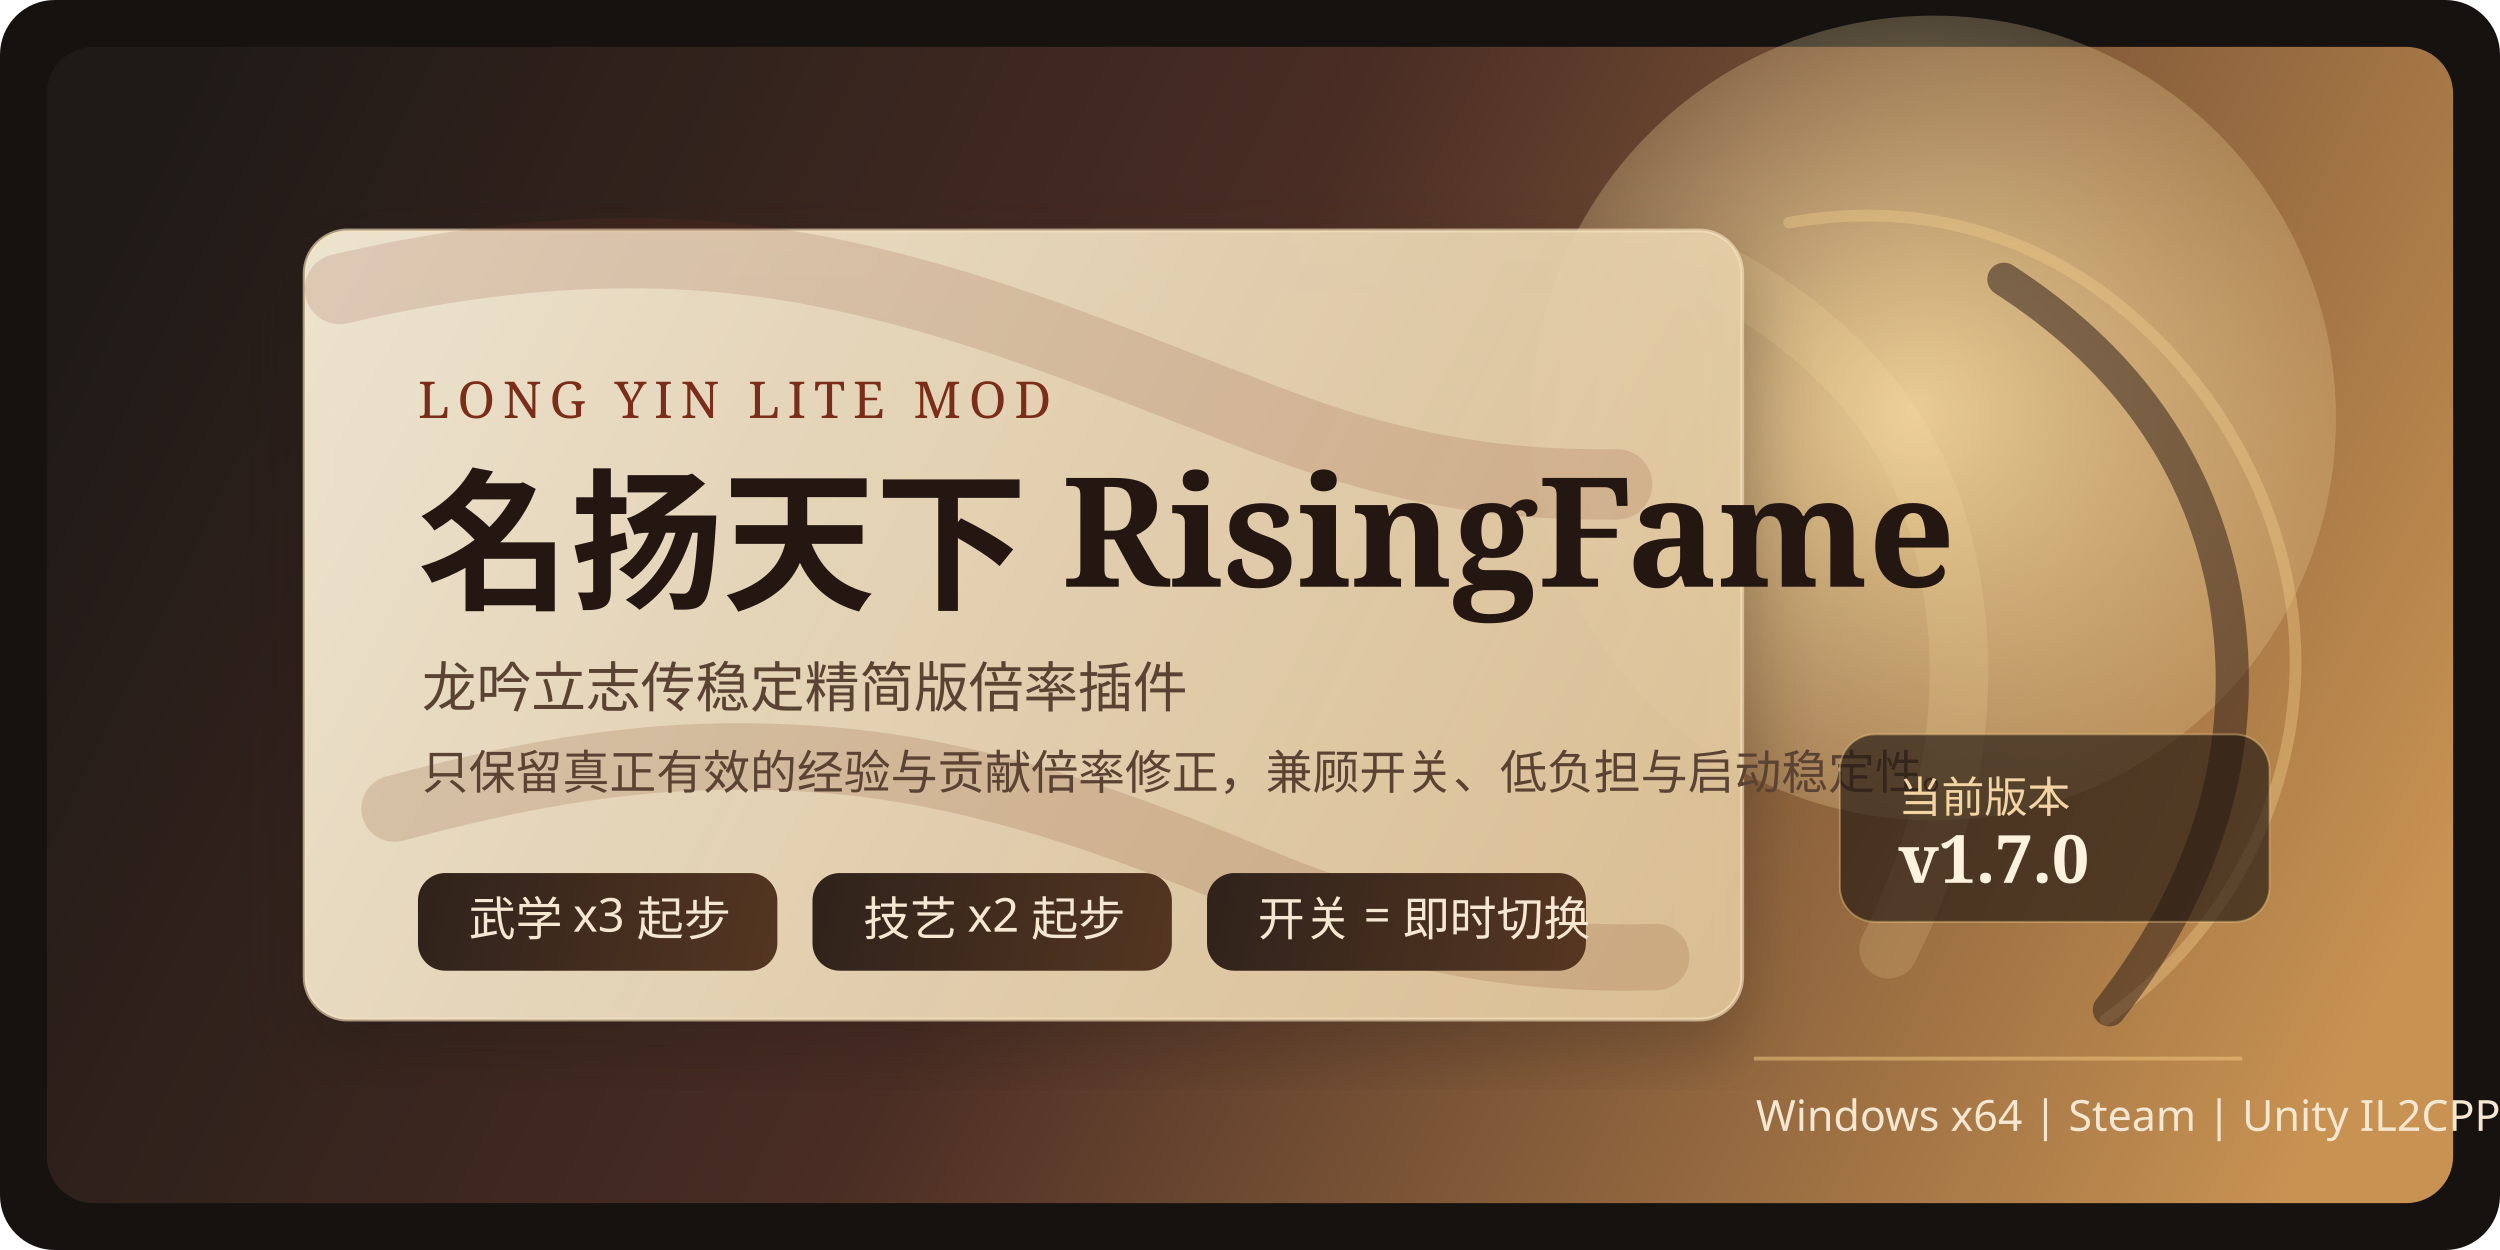
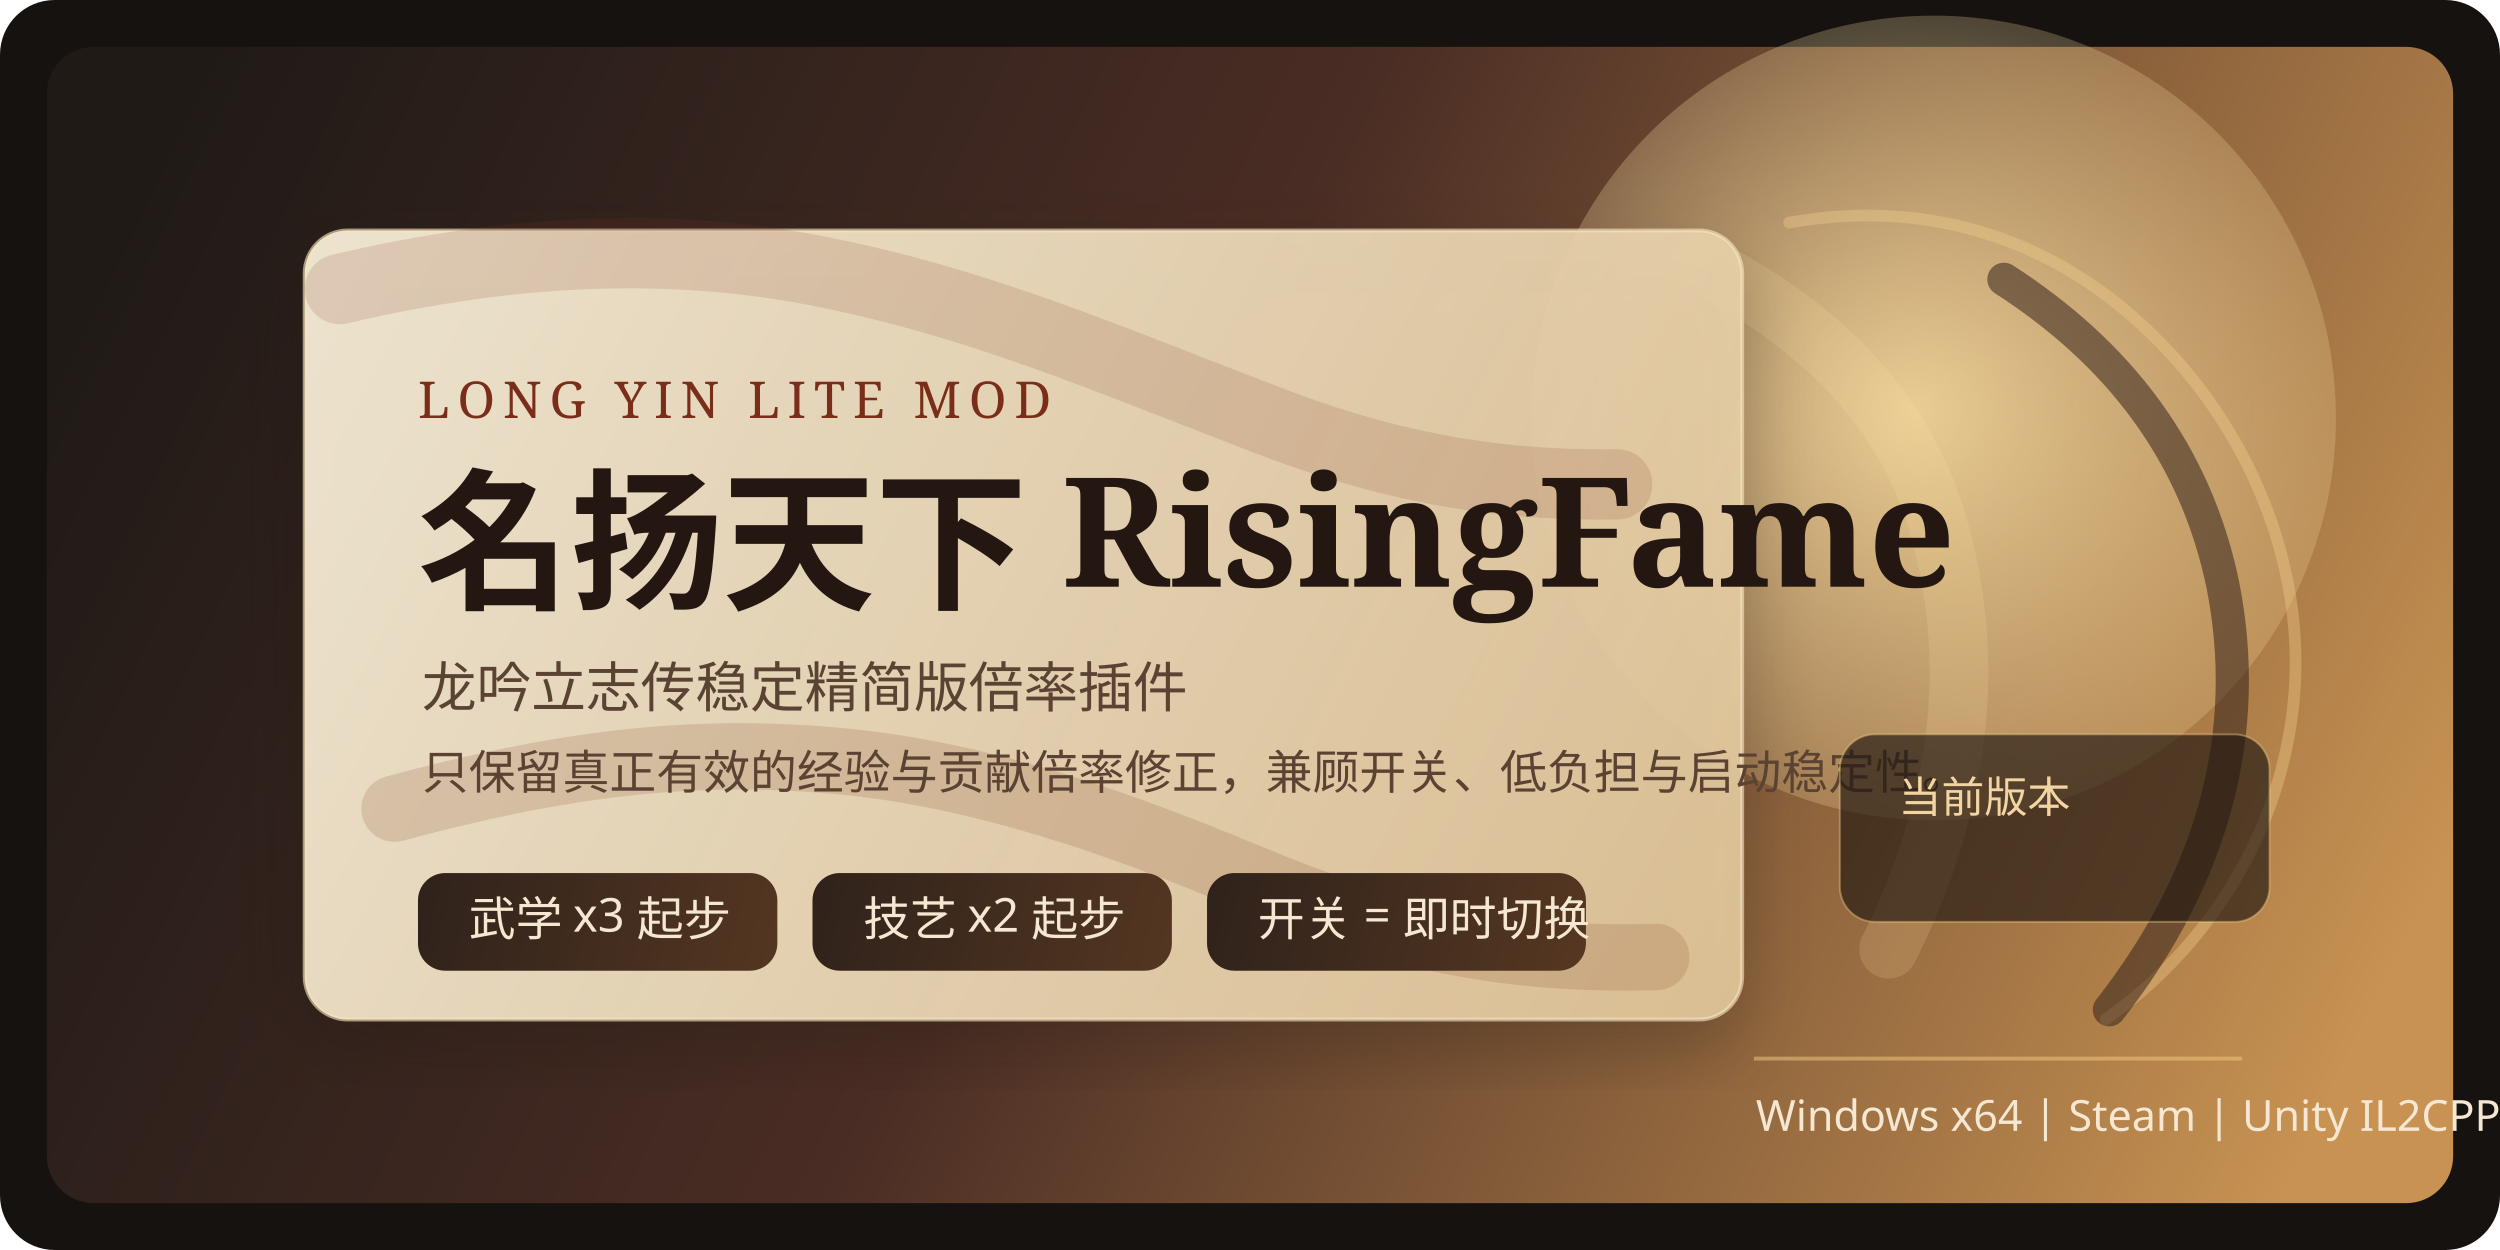
<svg xmlns="http://www.w3.org/2000/svg" width="1280" height="640" viewBox="0 0 1280 640" fill="none">
  <defs>
    <linearGradient id="bg" x1="90" y1="60" x2="1180" y2="590" gradientUnits="userSpaceOnUse">
      <stop stop-color="#201A17" />
      <stop offset="0.45" stop-color="#4A2D24" />
      <stop offset="1" stop-color="#C79252" />
    </linearGradient>
    <linearGradient id="panel" x1="168" y1="126" x2="908" y2="514" gradientUnits="userSpaceOnUse">
      <stop stop-color="#F5EBD5" stop-opacity="0.96" />
      <stop offset="1" stop-color="#E2C79A" stop-opacity="0.92" />
    </linearGradient>
    <linearGradient id="chip" x1="0" y1="0" x2="220" y2="52" gradientUnits="userSpaceOnUse">
      <stop stop-color="#2F221B" />
      <stop offset="1" stop-color="#5B3A22" />
    </linearGradient>
    <radialGradient id="glow" cx="0" cy="0" r="1" gradientUnits="userSpaceOnUse" gradientTransform="translate(980 210) rotate(140) scale(290 290)">
      <stop stop-color="#FFE5A8" stop-opacity="0.82" />
      <stop offset="1" stop-color="#FFE5A8" stop-opacity="0" />
    </radialGradient>
    <filter id="shadow" x="120" y="82" width="808" height="476" filterUnits="userSpaceOnUse" color-interpolation-filters="sRGB">
      <feFlood flood-opacity="0" result="BackgroundImageFix" />
      <feColorMatrix in="SourceAlpha" type="matrix" values="0 0 0 0 0 0 0 0 0 0 0 0 0 0 0 0 0 0 127 0" result="hardAlpha" />
      <feOffset dy="16" />
      <feGaussianBlur stdDeviation="18" />
      <feColorMatrix type="matrix" values="0 0 0 0 0.125 0 0 0 0 0.09 0 0 0 0 0.063 0 0 0 0.28 0" />
      <feBlend mode="normal" in2="BackgroundImageFix" result="effect1_dropShadow_1_2" />
      <feBlend mode="normal" in="SourceGraphic" in2="effect1_dropShadow_1_2" result="shape" />
    </filter>
  </defs>
  <rect width="1280" height="640" rx="28" fill="#161210" />
  <rect x="24" y="24" width="1232" height="592" rx="24" fill="url(#bg)" />
  <circle cx="990" cy="214" r="206" fill="url(#glow)" />
  <path d="M916 114C983 102 1045 120 1094 164C1148 212 1179 283 1175 351C1171 418 1136 481 1078 522" stroke="#F6D28E" stroke-opacity="0.36" stroke-width="6" stroke-linecap="round" />
  <path d="M870 135C938 169 979 216 994 275C1012 343 1003 414 967 486" stroke="#FFE1A7" stroke-opacity="0.16" stroke-width="30" stroke-linecap="round" />
  <path d="M1026 143C1085 181 1124 232 1138 299C1153 374 1134 448 1080 517" stroke="#2E1E18" stroke-opacity="0.52" stroke-width="17" stroke-linecap="round" />
  <g filter="url(#shadow)">
    <rect x="156" y="118" width="736" height="404" rx="22" fill="url(#panel)" />
    <rect x="156" y="118" width="736" height="404" rx="22" stroke="#F7E4BF" stroke-opacity="0.62" stroke-width="2" />
  </g>
  <path d="M174 148C263 127 345 124 420 139C501 155 565 183 646 214C705 237 760 249 828 248" stroke="#7F3A23" stroke-opacity="0.15" stroke-width="36" stroke-linecap="round" />
  <path d="M202 414C284 392 352 382 433 390C503 397 572 421 639 449C713 480 772 492 848 490" stroke="#8A4A29" stroke-opacity="0.18" stroke-width="34" stroke-linecap="round" />
  <text x="214" y="214" fill="#7A2E19" font-family="'Noto Serif SC','Source Han Serif SC','STSong','SimSun',serif" font-size="26" letter-spacing="4">LONG YIN LITE MOD</text>
  <text x="214" y="306" fill="#241712" font-family="'Noto Serif SC','Source Han Serif SC','STSong','SimSun',serif" font-size="78" font-weight="700">名扬天下 RisingFame</text>
  <text x="216" y="362" fill="#5B4333" font-family="'Segoe UI','Microsoft YaHei',sans-serif" font-size="28">龙吟立志传稳定精简版倍率插件</text>
  <text x="216" y="404" fill="#5B4333" font-family="'Segoe UI','Microsoft YaHei',sans-serif" font-size="24">只保留真正有效的经验与贡献倍率修正，兼顾开关、低负担与启动稳定性。</text>
  <g transform="translate(214 447)">
    <rect width="184" height="50" rx="14" fill="url(#chip)" />
    <text x="26" y="32" fill="#F5E7D1" font-family="'Segoe UI','Microsoft YaHei',sans-serif" font-size="24">武学 x3 起步</text>
  </g>
  <g transform="translate(416 447)">
    <rect width="184" height="50" rx="14" fill="url(#chip)" />
    <text x="26" y="32" fill="#F5E7D1" font-family="'Segoe UI','Microsoft YaHei',sans-serif" font-size="24">技艺 x2 起步</text>
  </g>
  <g transform="translate(618 447)">
    <rect width="194" height="50" rx="14" fill="url(#chip)" />
    <text x="26" y="32" fill="#F5E7D1" font-family="'Segoe UI','Microsoft YaHei',sans-serif" font-size="24">开关 = 即时切换</text>
  </g>
  <rect x="942" y="376" width="220" height="96" rx="18" fill="#211711" fill-opacity="0.66" stroke="#F7D08A" stroke-opacity="0.4" />
  <text x="972" y="416" fill="#F3D5A3" font-family="'Segoe UI','Microsoft YaHei',sans-serif" font-size="22">当前版本</text>
-   <text x="972" y="452" fill="#FFF3DE" font-family="'Noto Serif SC','Source Han Serif SC','STSong','SimSun',serif" font-size="34" font-weight="700">v1.7.0</text>
  <path d="M898 542L1148 542" stroke="#F3CA82" stroke-opacity="0.5" stroke-width="2" />
  <text x="899" y="579" fill="#F5E7D1" font-family="'Segoe UI','Microsoft YaHei',sans-serif" font-size="22">Windows x64  |  Steam  |  Unity IL2CPP  |  BepInEx 6.0.0-be.755</text>
</svg>
